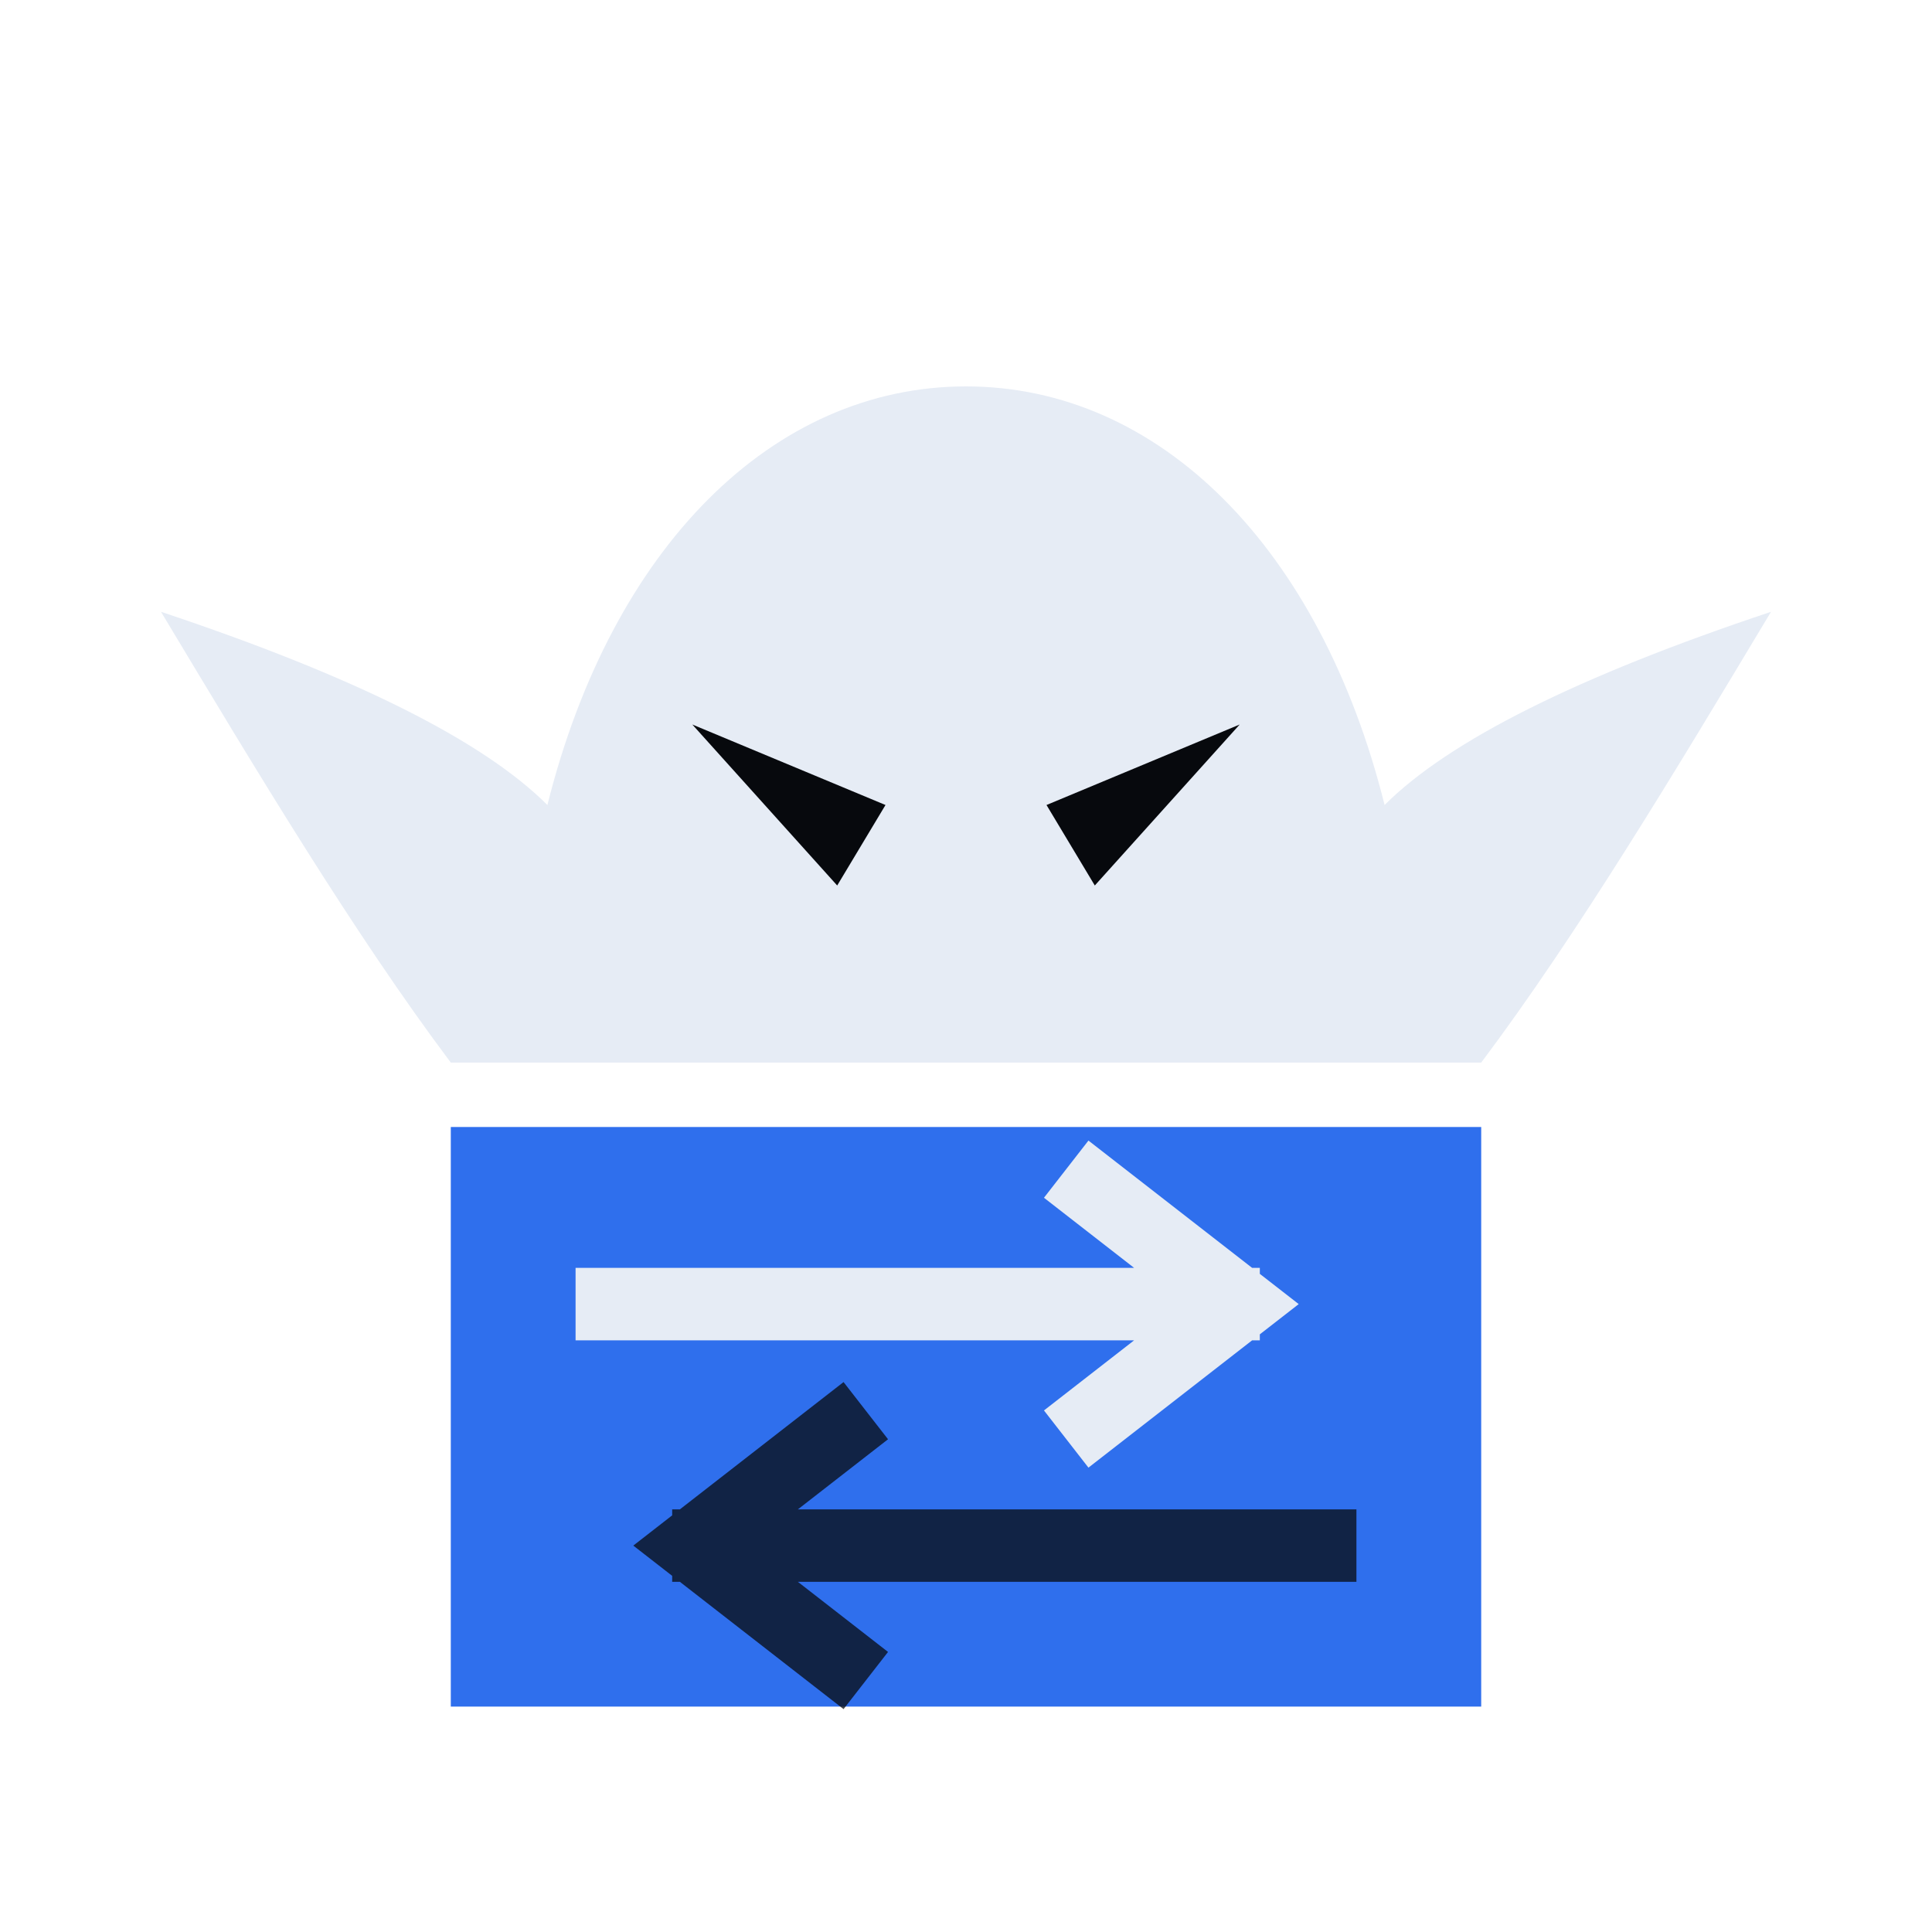
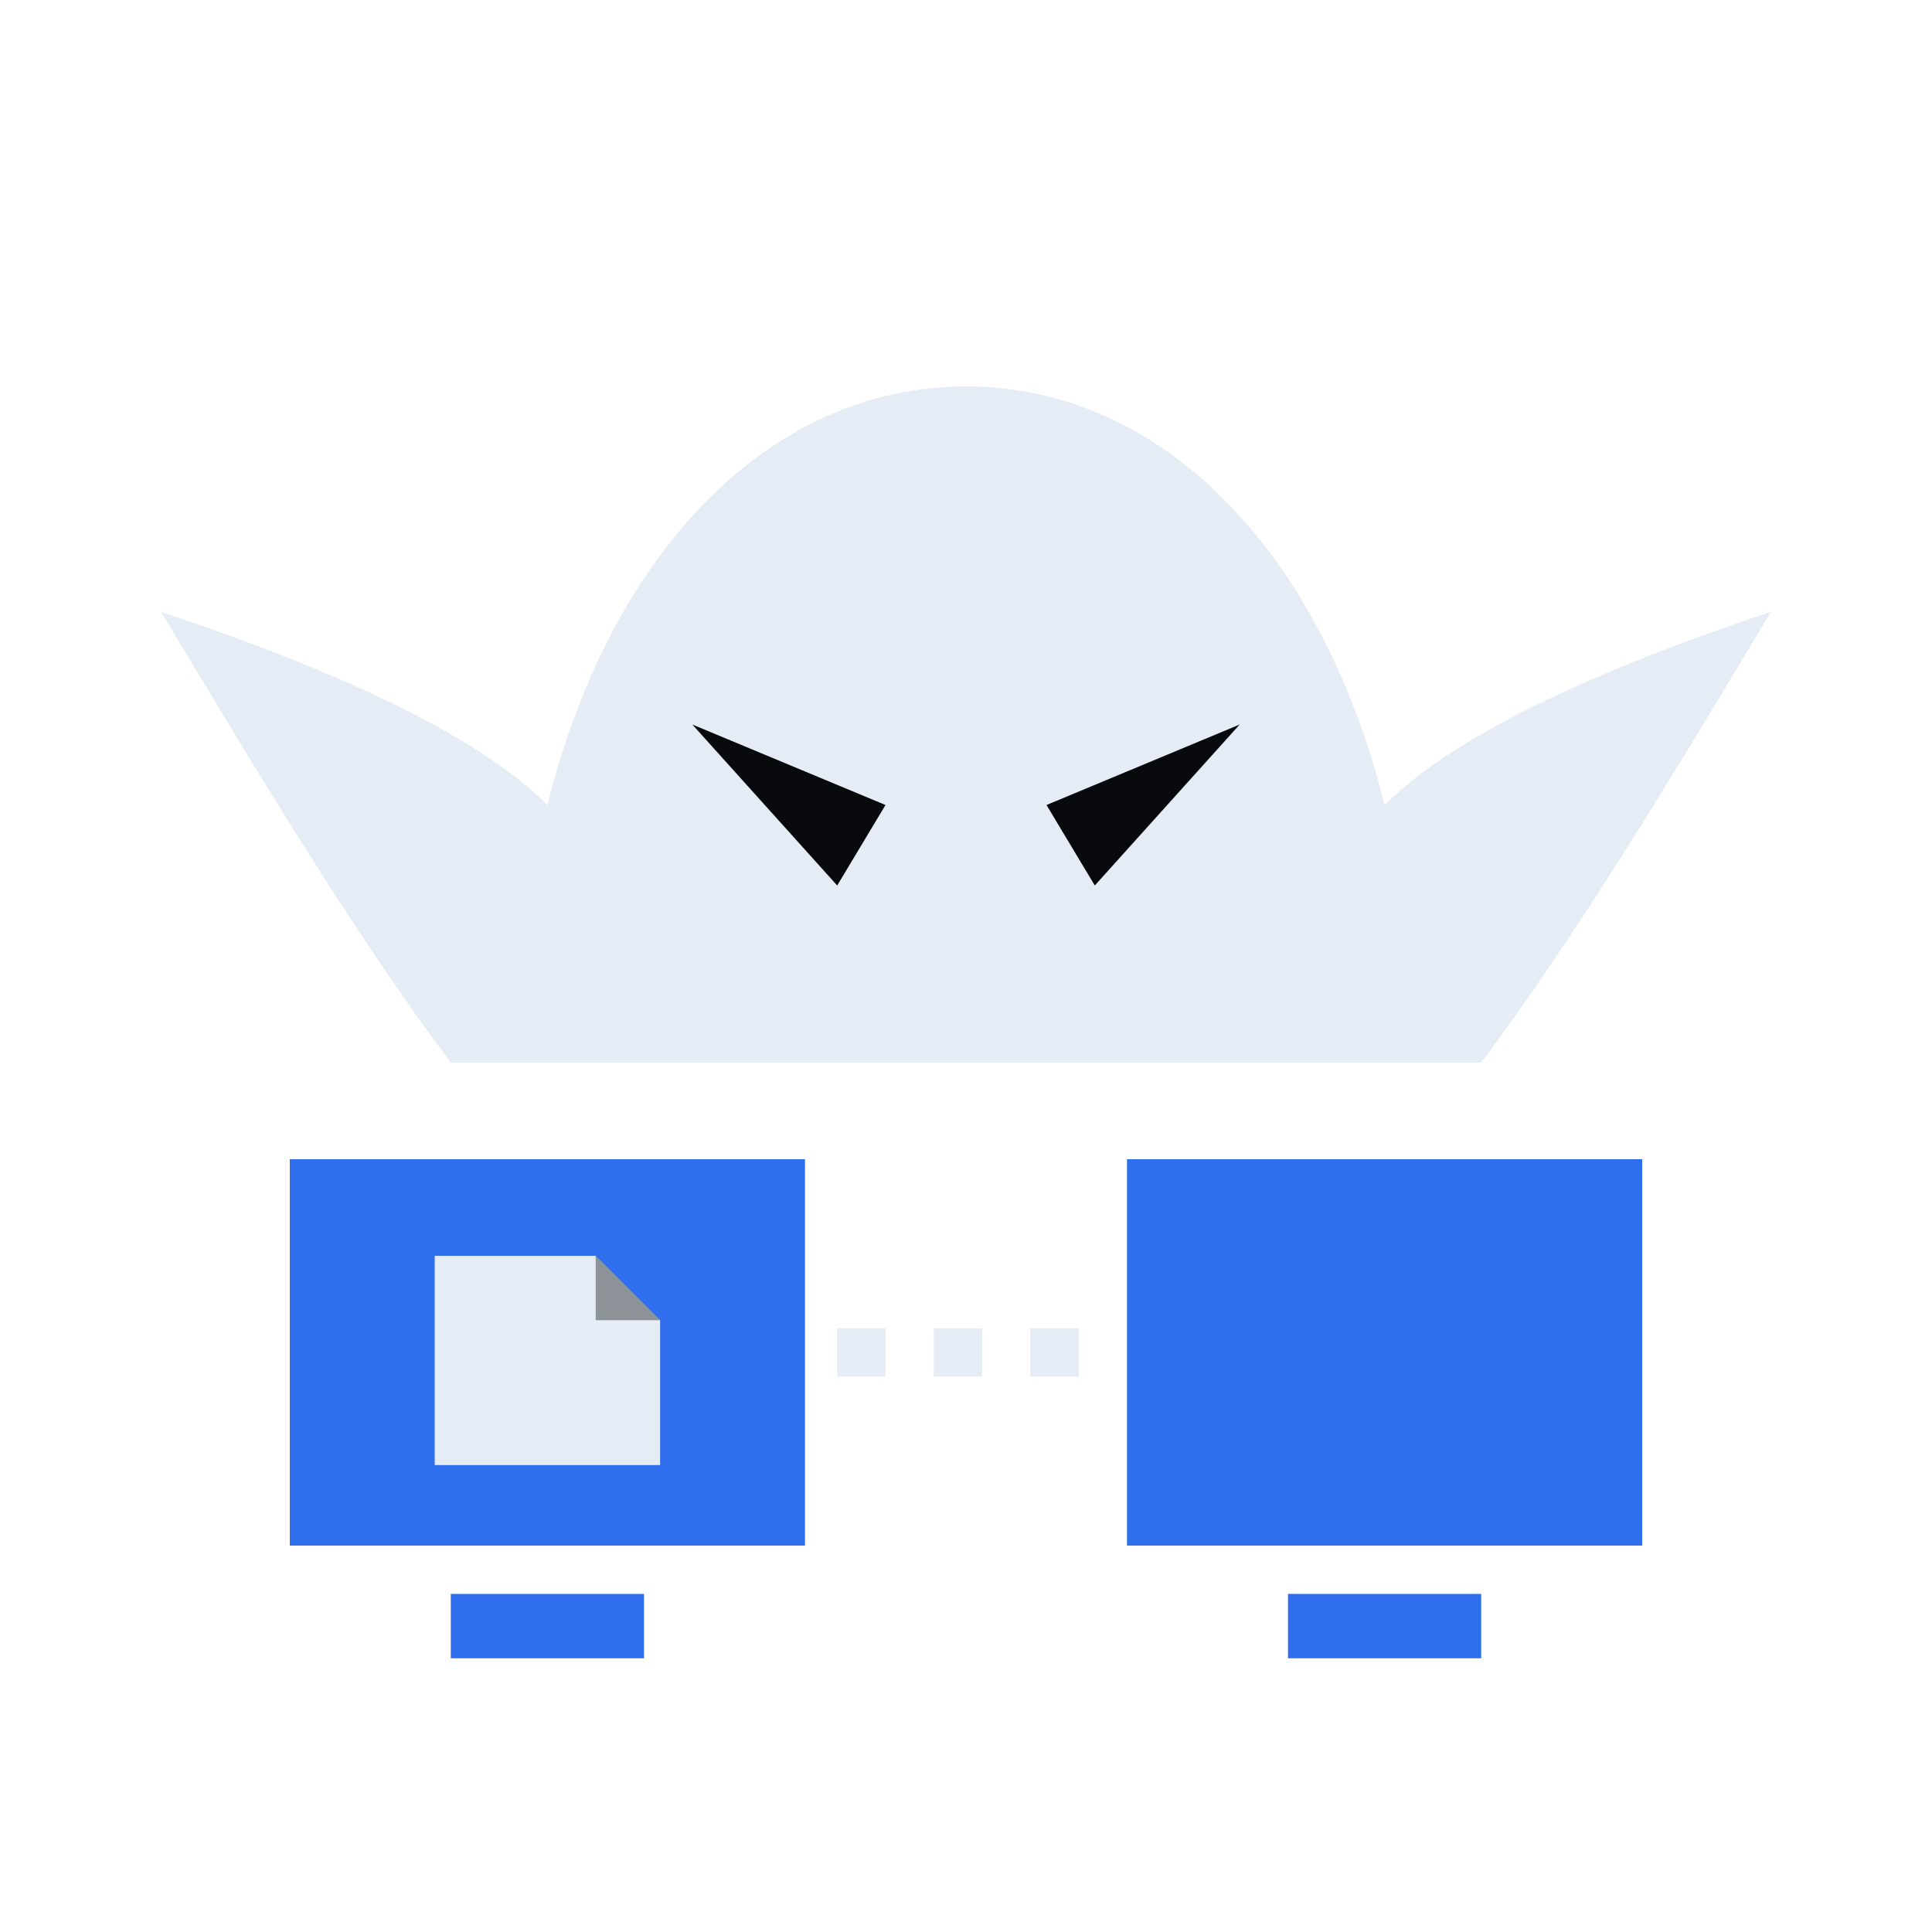
<svg xmlns="http://www.w3.org/2000/svg" viewBox="0 0 120 120" width="120" height="120">
  <path d="M28 66 C22 58 16 48 10 38 C22 42 30 46 34 50 C38 34 48 24 60 24 C72 24 82 34 86 50 C90 46 98 42 110 38 C104 48 98 58 92 66 Z" fill="#E6ECF5" />
  <path d="M43 45 L55 50 L52 55 Z" fill="#07090D" />
  <path d="M77 45 L65 50 L68 55 Z" fill="#07090D" />
-   <path d="M28 70 H92 V106 H28 Z" fill="#2F6FED" />
-   <path d="M38 81 H76 M68 74 L77 81 L68 88" stroke="#E6ECF5" stroke-width="4.5" fill="none" stroke-linecap="square" />
-   <path d="M82 96 H44 M52 89 L43 96 L52 103" stroke="#07090D" stroke-width="4.5" fill="none" stroke-linecap="square" opacity="0.75" />
+   <path d="M18 72 H50 V96 H18 Z" fill="#2F6FED" />
+   <path d="M28 99 H40 V103 H28 Z" fill="#2F6FED" />
+   <path d="M70 72 H102 V96 H70 Z" fill="#2F6FED" />
+   <path d="M80 99 H92 V103 H80 Z" fill="#2F6FED" />
+   <path d="M52 84 H68" stroke="#E6ECF5" stroke-width="3" stroke-dasharray="3 3" />
+   <path d="M27 78 H37 L41 82 V91 H27 Z" fill="#E6ECF5" />
+   <path d="M37 78 V82 H41" fill="#07090D" opacity="0.4" />
</svg>
